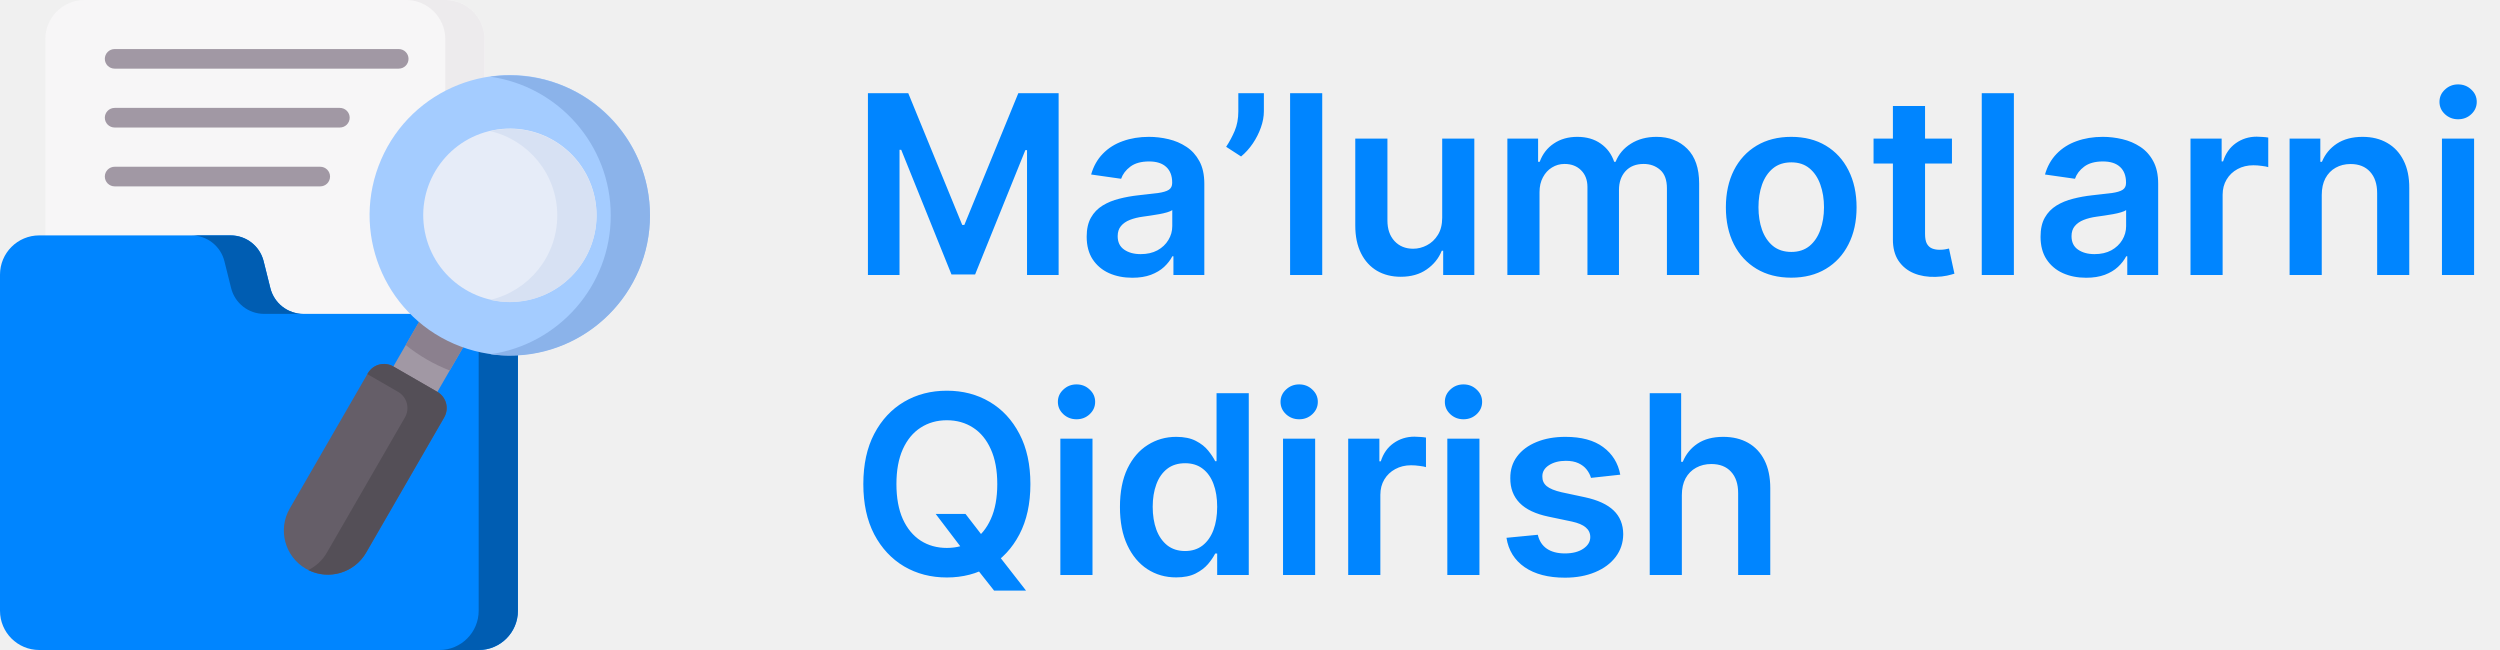
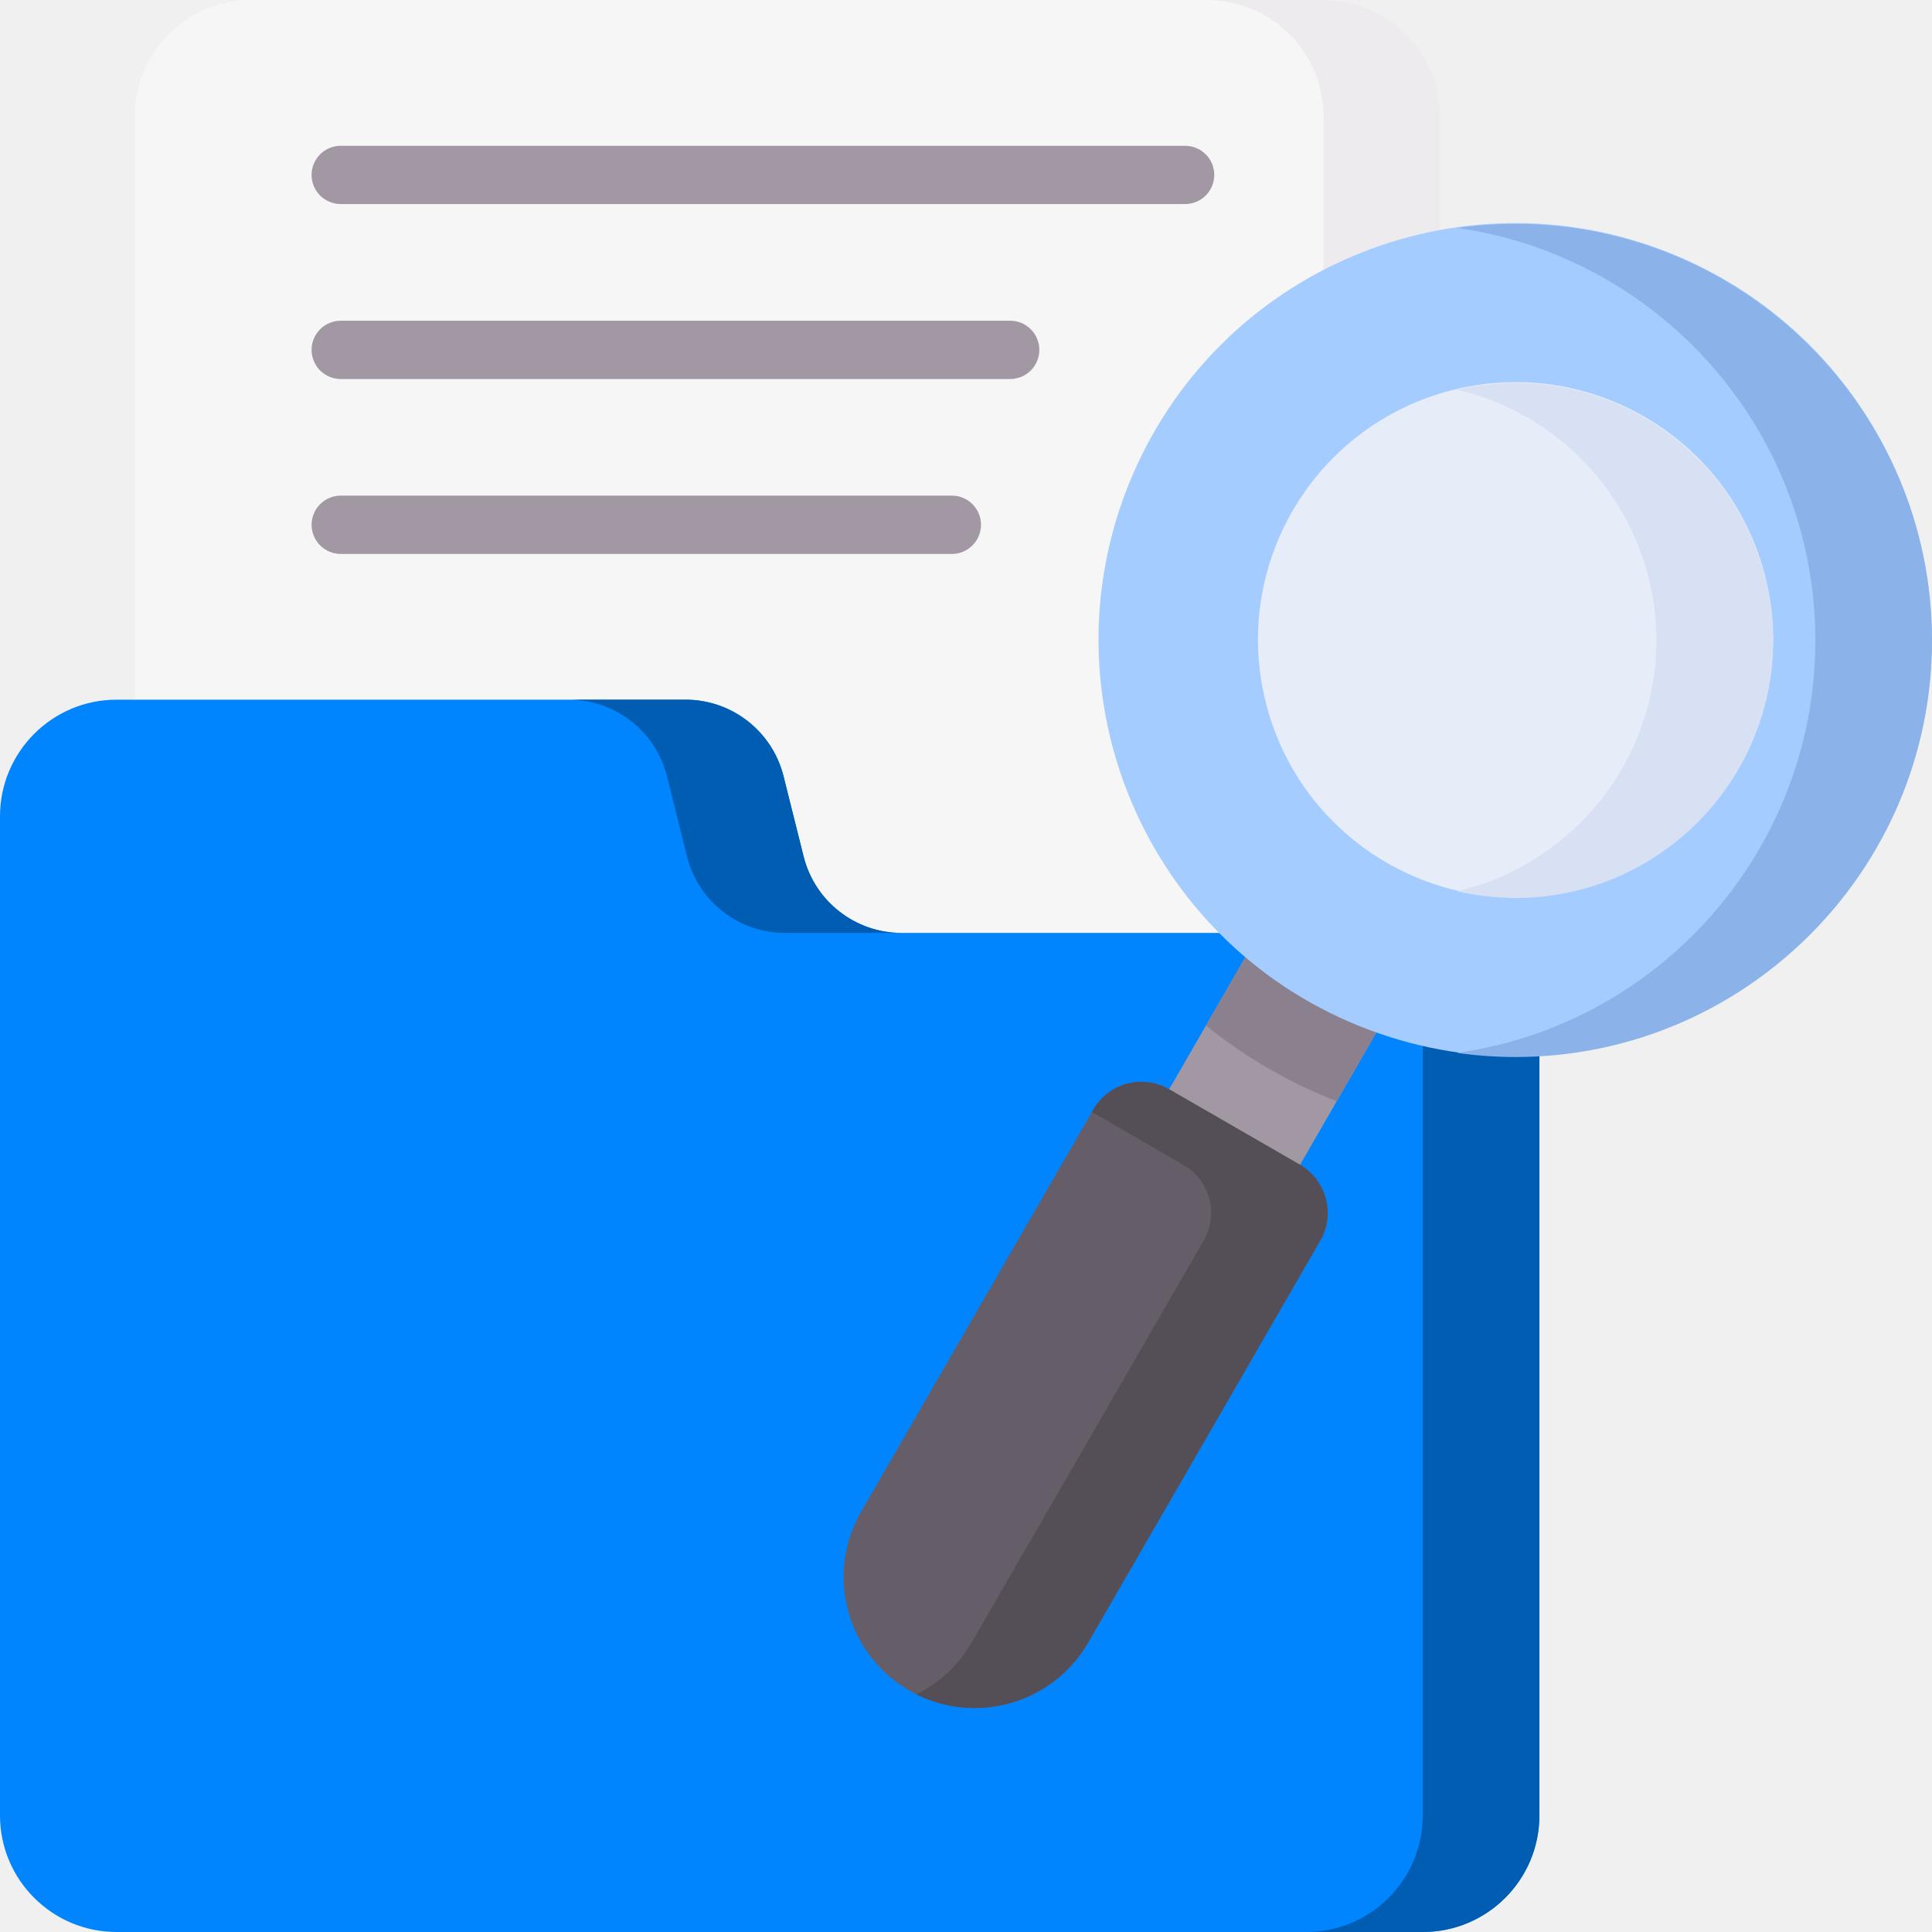
- <svg xmlns="http://www.w3.org/2000/svg" width="100" height="26" viewBox="0 0 100 26" fill="none">
-   <g clip-path="url(#clip0_44_19)">
+ <svg xmlns="http://www.w3.org/2000/svg" width="26" height="26" viewBox="0 0 26 26" fill="none">
+   <g clip-path="url(#clip0_44_2)">
    <path d="M17.811 21.717H3.382C2.515 21.717 1.812 21.015 1.812 20.148V1.569C1.812 0.703 2.515 0 3.382 0H17.811C18.677 0 19.38 0.703 19.38 1.569V20.148C19.38 21.015 18.677 21.717 17.811 21.717Z" fill="#F7F6F7" />
    <path d="M17.812 0H16.242C17.109 0 17.812 0.703 17.812 1.569V20.148C17.812 21.015 17.109 21.717 16.242 21.717H17.812C18.678 21.717 19.381 21.015 19.381 20.148V1.569C19.381 0.703 18.678 0 17.812 0Z" fill="#EDEBED" />
    <path d="M19.147 26H1.569C0.703 26 0 25.297 0 24.431V10.986C0 10.119 0.703 9.416 1.569 9.416H9.225C9.849 9.416 10.393 9.841 10.545 10.447L10.814 11.525C10.966 12.131 11.51 12.555 12.134 12.555H19.147C20.014 12.555 20.716 13.258 20.716 14.125V24.43C20.716 25.297 20.014 26 19.147 26Z" fill="#0085FF" />
    <path d="M19.147 12.555H17.578C18.445 12.555 19.147 13.258 19.147 14.125V24.43C19.147 25.297 18.445 26 17.578 26H19.147C20.014 26 20.717 25.297 20.717 24.43V14.125C20.717 13.258 20.014 12.555 19.147 12.555ZM8.976 10.447L9.245 11.525C9.397 12.131 9.941 12.555 10.565 12.555H12.134C11.51 12.555 10.966 12.13 10.815 11.525L10.545 10.447C10.394 9.841 9.85 9.416 9.226 9.416H7.656C8.28 9.416 8.824 9.841 8.976 10.447Z" fill="#005DB2" />
    <path d="M15.948 2.746H4.586C4.482 2.746 4.382 2.705 4.308 2.632C4.235 2.558 4.193 2.458 4.193 2.354C4.193 2.25 4.235 2.15 4.308 2.077C4.382 2.003 4.482 1.962 4.586 1.962H15.948C16.165 1.962 16.341 2.137 16.341 2.354C16.341 2.571 16.165 2.746 15.948 2.746ZM13.594 5.101H4.586C4.482 5.101 4.382 5.059 4.308 4.986C4.235 4.912 4.193 4.812 4.193 4.708C4.193 4.604 4.235 4.504 4.308 4.431C4.382 4.357 4.482 4.316 4.586 4.316H13.594C13.646 4.316 13.697 4.326 13.745 4.346C13.792 4.365 13.835 4.394 13.872 4.431C13.908 4.467 13.937 4.51 13.957 4.558C13.977 4.606 13.987 4.657 13.987 4.708C13.987 4.76 13.977 4.811 13.957 4.858C13.937 4.906 13.908 4.949 13.872 4.986C13.835 5.022 13.792 5.051 13.745 5.071C13.697 5.09 13.646 5.101 13.594 5.101ZM12.81 7.455H4.586C4.482 7.455 4.382 7.413 4.308 7.34C4.235 7.266 4.193 7.166 4.193 7.062C4.193 6.958 4.235 6.859 4.308 6.785C4.382 6.711 4.482 6.67 4.586 6.67H12.81C12.914 6.67 13.014 6.711 13.087 6.785C13.161 6.859 13.202 6.958 13.202 7.062C13.202 7.166 13.161 7.266 13.087 7.34C13.014 7.413 12.914 7.455 12.81 7.455ZM17.006 16.523L15.245 15.506L17.382 11.804L19.143 12.821L17.006 16.523Z" fill="#A198A4" />
    <path d="M12.236 22.75C13.079 23.237 14.158 22.948 14.645 22.105L17.768 16.696C17.974 16.338 17.852 15.882 17.495 15.675L15.733 14.658C15.376 14.452 14.919 14.575 14.713 14.932L11.59 20.341C11.103 21.184 11.392 22.263 12.236 22.75Z" fill="#655E68" />
    <path d="M17.494 15.675L15.732 14.658C15.375 14.452 14.918 14.575 14.712 14.932L14.693 14.964L15.924 15.675C16.282 15.882 16.404 16.338 16.198 16.696L13.075 22.105C12.902 22.406 12.643 22.648 12.332 22.802C13.16 23.214 14.175 22.916 14.644 22.105L17.767 16.696C17.973 16.338 17.851 15.882 17.494 15.675Z" fill="#544F57" />
    <path d="M16.229 13.8C16.759 14.229 17.353 14.572 17.988 14.82L19.143 12.82L17.382 11.803L16.229 13.8Z" fill="#8B808E" />
    <path d="M25.535 10.836C26.765 7.995 25.458 4.695 22.617 3.465C19.776 2.235 16.475 3.542 15.246 6.383C14.016 9.225 15.323 12.525 18.164 13.754C21.006 14.984 24.306 13.677 25.535 10.836Z" fill="#A4CCFF" />
    <path d="M20.394 3.013C20.128 3.013 19.866 3.032 19.609 3.068C22.33 3.451 24.43 5.794 24.43 8.619C24.43 11.444 22.33 13.787 19.609 14.169C19.869 14.206 20.132 14.225 20.394 14.225C23.485 14.225 26 11.71 26 8.619C26 5.528 23.485 3.013 20.394 3.013Z" fill="#8BB3EA" />
    <path d="M21.231 11.973C23.089 11.512 24.221 9.632 23.76 7.774C23.299 5.916 21.419 4.784 19.561 5.245C17.703 5.707 16.571 7.586 17.032 9.444C17.493 11.302 19.373 12.434 21.231 11.973Z" fill="#E6ECF8" />
    <path d="M20.394 5.153C20.124 5.153 19.862 5.185 19.609 5.244C21.144 5.6 22.291 6.978 22.291 8.619C22.291 10.26 21.144 11.637 19.609 11.994C19.867 12.054 20.13 12.084 20.394 12.085C22.305 12.085 23.86 10.53 23.86 8.619C23.86 6.708 22.305 5.153 20.394 5.153Z" fill="#D7E1F3" />
  </g>
-   <path d="M34.717 3.727H36.33L38.489 8.997H38.574L40.733 3.727H42.345V11H41.081V6.004H41.014L39.004 10.979H38.059L36.049 5.993H35.981V11H34.717V3.727ZM45.293 11.11C44.947 11.11 44.636 11.049 44.359 10.925C44.084 10.8 43.866 10.615 43.705 10.371C43.547 10.128 43.467 9.827 43.467 9.469C43.467 9.162 43.524 8.907 43.638 8.706C43.751 8.505 43.907 8.344 44.103 8.223C44.3 8.102 44.521 8.011 44.767 7.95C45.016 7.886 45.273 7.839 45.538 7.811C45.857 7.778 46.117 7.748 46.315 7.722C46.514 7.694 46.659 7.651 46.749 7.594C46.841 7.535 46.887 7.444 46.887 7.321V7.3C46.887 7.032 46.808 6.825 46.649 6.678C46.49 6.531 46.262 6.458 45.964 6.458C45.649 6.458 45.399 6.527 45.215 6.664C45.032 6.801 44.909 6.964 44.845 7.151L43.645 6.98C43.74 6.649 43.896 6.372 44.114 6.149C44.331 5.924 44.598 5.756 44.913 5.645C45.227 5.531 45.575 5.474 45.957 5.474C46.219 5.474 46.481 5.505 46.742 5.567C47.002 5.628 47.24 5.73 47.455 5.872C47.671 6.012 47.843 6.202 47.974 6.444C48.106 6.685 48.173 6.987 48.173 7.349V11H46.937V10.251H46.894C46.816 10.402 46.706 10.544 46.564 10.677C46.424 10.807 46.248 10.912 46.035 10.993C45.824 11.071 45.577 11.11 45.293 11.11ZM45.626 10.165C45.885 10.165 46.108 10.115 46.298 10.013C46.487 9.909 46.633 9.771 46.734 9.601C46.839 9.43 46.891 9.245 46.891 9.043V8.401C46.85 8.434 46.782 8.464 46.685 8.493C46.59 8.521 46.483 8.546 46.365 8.567C46.247 8.589 46.13 8.608 46.014 8.624C45.898 8.641 45.797 8.655 45.712 8.667C45.52 8.693 45.348 8.736 45.197 8.795C45.045 8.854 44.926 8.937 44.838 9.043C44.751 9.147 44.707 9.282 44.707 9.448C44.707 9.685 44.793 9.864 44.966 9.984C45.139 10.105 45.359 10.165 45.626 10.165ZM50.555 3.727V4.452C50.555 4.66 50.515 4.877 50.435 5.102C50.356 5.324 50.249 5.537 50.111 5.741C49.974 5.942 49.818 6.115 49.643 6.259L49.046 5.872C49.176 5.676 49.29 5.464 49.387 5.237C49.484 5.007 49.533 4.748 49.533 4.459V3.727H50.555ZM52.889 3.727V11H51.604V3.727H52.889ZM57.688 8.706V5.545H58.973V11H57.727V10.03H57.67C57.547 10.336 57.345 10.586 57.063 10.78C56.783 10.974 56.439 11.071 56.029 11.071C55.672 11.071 55.356 10.992 55.081 10.833C54.809 10.672 54.596 10.439 54.442 10.133C54.288 9.826 54.211 9.454 54.211 9.018V5.545H55.497V8.82C55.497 9.165 55.592 9.44 55.781 9.643C55.97 9.847 56.219 9.949 56.527 9.949C56.716 9.949 56.9 9.903 57.077 9.81C57.255 9.718 57.4 9.581 57.514 9.398C57.63 9.214 57.688 8.983 57.688 8.706ZM60.295 11V5.545H61.524V6.472H61.588C61.702 6.16 61.89 5.916 62.153 5.741C62.415 5.563 62.729 5.474 63.094 5.474C63.463 5.474 63.774 5.564 64.028 5.744C64.283 5.922 64.463 6.165 64.567 6.472H64.624C64.745 6.169 64.948 5.928 65.235 5.748C65.524 5.566 65.866 5.474 66.261 5.474C66.763 5.474 67.173 5.633 67.49 5.95C67.807 6.268 67.966 6.73 67.966 7.339V11H66.677V7.538C66.677 7.199 66.587 6.952 66.407 6.795C66.227 6.637 66.007 6.558 65.746 6.558C65.436 6.558 65.194 6.655 65.018 6.849C64.846 7.04 64.759 7.29 64.759 7.598V11H63.498V7.484C63.498 7.203 63.413 6.978 63.243 6.81C63.075 6.642 62.855 6.558 62.582 6.558C62.398 6.558 62.23 6.605 62.078 6.7C61.926 6.792 61.806 6.923 61.716 7.094C61.626 7.262 61.581 7.458 61.581 7.683V11H60.295ZM71.649 11.107C71.117 11.107 70.655 10.989 70.264 10.755C69.874 10.521 69.57 10.193 69.355 9.771C69.142 9.35 69.035 8.857 69.035 8.294C69.035 7.731 69.142 7.237 69.355 6.813C69.57 6.389 69.874 6.06 70.264 5.826C70.655 5.592 71.117 5.474 71.649 5.474C72.182 5.474 72.644 5.592 73.034 5.826C73.425 6.06 73.727 6.389 73.94 6.813C74.155 7.237 74.263 7.731 74.263 8.294C74.263 8.857 74.155 9.35 73.94 9.771C73.727 10.193 73.425 10.521 73.034 10.755C72.644 10.989 72.182 11.107 71.649 11.107ZM71.656 10.077C71.945 10.077 72.187 9.997 72.381 9.839C72.575 9.678 72.719 9.462 72.814 9.192C72.911 8.923 72.96 8.622 72.96 8.29C72.96 7.957 72.911 7.655 72.814 7.385C72.719 7.113 72.575 6.896 72.381 6.735C72.187 6.574 71.945 6.494 71.656 6.494C71.36 6.494 71.114 6.574 70.918 6.735C70.724 6.896 70.578 7.113 70.481 7.385C70.386 7.655 70.339 7.957 70.339 8.29C70.339 8.622 70.386 8.923 70.481 9.192C70.578 9.462 70.724 9.678 70.918 9.839C71.114 9.997 71.36 10.077 71.656 10.077ZM78.078 5.545V6.54H74.942V5.545H78.078ZM75.716 4.239H77.002V9.359C77.002 9.532 77.028 9.665 77.08 9.757C77.134 9.847 77.205 9.909 77.293 9.942C77.38 9.975 77.478 9.991 77.584 9.991C77.665 9.991 77.738 9.986 77.804 9.974C77.873 9.962 77.925 9.951 77.96 9.942L78.177 10.947C78.108 10.97 78.01 10.996 77.882 11.025C77.757 11.053 77.603 11.07 77.421 11.075C77.099 11.084 76.809 11.036 76.551 10.929C76.293 10.82 76.088 10.652 75.936 10.425C75.787 10.197 75.714 9.913 75.716 9.572V4.239ZM80.555 3.727V11H79.27V3.727H80.555ZM83.447 11.11C83.101 11.11 82.79 11.049 82.513 10.925C82.238 10.8 82.02 10.615 81.86 10.371C81.701 10.128 81.622 9.827 81.622 9.469C81.622 9.162 81.678 8.907 81.792 8.706C81.906 8.505 82.061 8.344 82.257 8.223C82.454 8.102 82.675 8.011 82.921 7.95C83.17 7.886 83.427 7.839 83.692 7.811C84.011 7.778 84.271 7.748 84.47 7.722C84.668 7.694 84.813 7.651 84.903 7.594C84.995 7.535 85.041 7.444 85.041 7.321V7.3C85.041 7.032 84.962 6.825 84.803 6.678C84.645 6.531 84.416 6.458 84.118 6.458C83.803 6.458 83.553 6.527 83.369 6.664C83.186 6.801 83.063 6.964 82.999 7.151L81.799 6.98C81.894 6.649 82.05 6.372 82.268 6.149C82.486 5.924 82.752 5.756 83.067 5.645C83.382 5.531 83.73 5.474 84.111 5.474C84.374 5.474 84.635 5.505 84.896 5.567C85.156 5.628 85.394 5.73 85.61 5.872C85.825 6.012 85.998 6.202 86.128 6.444C86.261 6.685 86.327 6.987 86.327 7.349V11H85.091V10.251H85.049C84.97 10.402 84.86 10.544 84.718 10.677C84.579 10.807 84.402 10.912 84.189 10.993C83.978 11.071 83.731 11.11 83.447 11.11ZM83.781 10.165C84.039 10.165 84.263 10.115 84.452 10.013C84.641 9.909 84.787 9.771 84.889 9.601C84.993 9.43 85.045 9.245 85.045 9.043V8.401C85.005 8.434 84.936 8.464 84.839 8.493C84.744 8.521 84.638 8.546 84.519 8.567C84.401 8.589 84.284 8.608 84.168 8.624C84.052 8.641 83.951 8.655 83.866 8.667C83.674 8.693 83.502 8.736 83.351 8.795C83.2 8.854 83.08 8.937 82.992 9.043C82.905 9.147 82.861 9.282 82.861 9.448C82.861 9.685 82.947 9.864 83.12 9.984C83.293 10.105 83.513 10.165 83.781 10.165ZM87.62 11V5.545H88.866V6.455H88.923C89.022 6.14 89.193 5.897 89.434 5.727C89.678 5.554 89.956 5.467 90.269 5.467C90.34 5.467 90.419 5.471 90.507 5.478C90.597 5.483 90.671 5.491 90.73 5.503V6.685C90.676 6.666 90.589 6.65 90.471 6.636C90.355 6.619 90.243 6.611 90.134 6.611C89.899 6.611 89.689 6.662 89.502 6.763C89.317 6.863 89.171 7.001 89.065 7.179C88.958 7.357 88.905 7.561 88.905 7.793V11H87.62ZM92.87 7.804V11H91.584V5.545H92.813V6.472H92.877C93.002 6.167 93.203 5.924 93.477 5.744C93.754 5.564 94.096 5.474 94.503 5.474C94.88 5.474 95.208 5.555 95.487 5.716C95.769 5.877 95.987 6.11 96.14 6.415C96.297 6.721 96.374 7.091 96.371 7.527V11H95.086V7.726C95.086 7.361 94.991 7.076 94.802 6.87C94.615 6.664 94.355 6.561 94.024 6.561C93.799 6.561 93.599 6.611 93.424 6.71C93.251 6.807 93.115 6.948 93.015 7.133C92.918 7.317 92.87 7.541 92.87 7.804ZM97.678 11V5.545H98.964V11H97.678ZM98.324 4.771C98.121 4.771 97.946 4.704 97.799 4.569C97.652 4.432 97.579 4.267 97.579 4.075C97.579 3.881 97.652 3.717 97.799 3.582C97.946 3.444 98.121 3.376 98.324 3.376C98.53 3.376 98.706 3.444 98.85 3.582C98.997 3.717 99.07 3.881 99.07 4.075C99.07 4.267 98.997 4.432 98.85 4.569C98.706 4.704 98.53 4.771 98.324 4.771ZM37.427 20.557H38.62L39.327 21.473L39.831 22.07L41.042 23.625H39.764L38.94 22.581L38.588 22.084L37.427 20.557ZM41.216 19.364C41.216 20.147 41.069 20.818 40.776 21.377C40.484 21.933 40.087 22.36 39.582 22.655C39.081 22.951 38.511 23.099 37.874 23.099C37.237 23.099 36.667 22.951 36.163 22.655C35.661 22.357 35.263 21.93 34.969 21.374C34.678 20.815 34.533 20.145 34.533 19.364C34.533 18.58 34.678 17.91 34.969 17.354C35.263 16.795 35.661 16.368 36.163 16.072C36.667 15.776 37.237 15.628 37.874 15.628C38.511 15.628 39.081 15.776 39.582 16.072C40.087 16.368 40.484 16.795 40.776 17.354C41.069 17.91 41.216 18.58 41.216 19.364ZM39.891 19.364C39.891 18.812 39.805 18.347 39.632 17.968C39.462 17.587 39.225 17.299 38.922 17.105C38.619 16.909 38.27 16.81 37.874 16.81C37.479 16.81 37.13 16.909 36.827 17.105C36.524 17.299 36.286 17.587 36.113 17.968C35.943 18.347 35.857 18.812 35.857 19.364C35.857 19.915 35.943 20.382 36.113 20.763C36.286 21.142 36.524 21.429 36.827 21.626C37.13 21.82 37.479 21.917 37.874 21.917C38.27 21.917 38.619 21.82 38.922 21.626C39.225 21.429 39.462 21.142 39.632 20.763C39.805 20.382 39.891 19.915 39.891 19.364ZM42.414 23V17.546H43.7V23H42.414ZM43.061 16.771C42.857 16.771 42.682 16.704 42.535 16.569C42.388 16.432 42.315 16.267 42.315 16.075C42.315 15.881 42.388 15.717 42.535 15.582C42.682 15.444 42.857 15.376 43.061 15.376C43.267 15.376 43.442 15.444 43.586 15.582C43.733 15.717 43.806 15.881 43.806 16.075C43.806 16.267 43.733 16.432 43.586 16.569C43.442 16.704 43.267 16.771 43.061 16.771ZM47.046 23.096C46.617 23.096 46.234 22.986 45.895 22.766C45.557 22.546 45.289 22.226 45.093 21.807C44.896 21.388 44.798 20.879 44.798 20.28C44.798 19.674 44.898 19.162 45.096 18.746C45.298 18.327 45.569 18.011 45.91 17.798C46.251 17.582 46.63 17.474 47.05 17.474C47.369 17.474 47.632 17.529 47.838 17.638C48.044 17.744 48.207 17.873 48.328 18.025C48.449 18.174 48.542 18.315 48.608 18.447H48.662V15.727H49.951V23H48.687V22.141H48.608C48.542 22.273 48.446 22.414 48.321 22.563C48.195 22.71 48.03 22.835 47.824 22.94C47.618 23.044 47.358 23.096 47.046 23.096ZM47.405 22.041C47.677 22.041 47.909 21.968 48.101 21.821C48.292 21.672 48.438 21.465 48.538 21.2C48.637 20.934 48.687 20.625 48.687 20.273C48.687 19.92 48.637 19.613 48.538 19.353C48.44 19.093 48.296 18.89 48.104 18.746C47.915 18.601 47.682 18.529 47.405 18.529C47.118 18.529 46.879 18.604 46.687 18.753C46.496 18.902 46.351 19.108 46.254 19.371C46.157 19.634 46.108 19.934 46.108 20.273C46.108 20.614 46.157 20.918 46.254 21.185C46.353 21.451 46.499 21.66 46.691 21.814C46.885 21.965 47.123 22.041 47.405 22.041ZM51.321 23V17.546H52.606V23H51.321ZM51.967 16.771C51.763 16.771 51.588 16.704 51.441 16.569C51.295 16.432 51.221 16.267 51.221 16.075C51.221 15.881 51.295 15.717 51.441 15.582C51.588 15.444 51.763 15.376 51.967 15.376C52.173 15.376 52.348 15.444 52.492 15.582C52.639 15.717 52.713 15.881 52.713 16.075C52.713 16.267 52.639 16.432 52.492 16.569C52.348 16.704 52.173 16.771 51.967 16.771ZM53.928 23V17.546H55.175V18.454H55.231C55.331 18.14 55.501 17.897 55.743 17.727C55.987 17.554 56.265 17.467 56.577 17.467C56.648 17.467 56.728 17.471 56.815 17.478C56.905 17.483 56.98 17.491 57.039 17.503V18.685C56.984 18.666 56.898 18.65 56.78 18.636C56.664 18.619 56.551 18.611 56.442 18.611C56.208 18.611 55.997 18.662 55.81 18.764C55.626 18.863 55.48 19.001 55.373 19.179C55.267 19.357 55.214 19.561 55.214 19.793V23H53.928ZM57.893 23V17.546H59.178V23H57.893ZM58.539 16.771C58.336 16.771 58.16 16.704 58.014 16.569C57.867 16.432 57.794 16.267 57.794 16.075C57.794 15.881 57.867 15.717 58.014 15.582C58.16 15.444 58.336 15.376 58.539 15.376C58.745 15.376 58.92 15.444 59.065 15.582C59.212 15.717 59.285 15.881 59.285 16.075C59.285 16.267 59.212 16.432 59.065 16.569C58.92 16.704 58.745 16.771 58.539 16.771ZM64.811 18.987L63.64 19.115C63.606 18.997 63.548 18.885 63.466 18.781C63.385 18.677 63.276 18.593 63.139 18.529C63.002 18.465 62.834 18.433 62.635 18.433C62.367 18.433 62.142 18.491 61.96 18.607C61.78 18.723 61.691 18.874 61.694 19.058C61.691 19.217 61.749 19.346 61.867 19.445C61.988 19.545 62.187 19.626 62.464 19.69L63.395 19.889C63.911 20 64.294 20.177 64.545 20.418C64.798 20.66 64.926 20.976 64.929 21.366C64.926 21.71 64.826 22.013 64.627 22.276C64.43 22.536 64.157 22.74 63.806 22.886C63.456 23.033 63.054 23.107 62.599 23.107C61.931 23.107 61.394 22.967 60.987 22.688C60.58 22.406 60.337 22.014 60.259 21.512L61.512 21.391C61.569 21.637 61.69 21.823 61.875 21.949C62.059 22.074 62.3 22.137 62.596 22.137C62.901 22.137 63.146 22.074 63.331 21.949C63.518 21.823 63.611 21.668 63.611 21.484C63.611 21.327 63.551 21.198 63.43 21.097C63.312 20.995 63.127 20.917 62.876 20.862L61.946 20.667C61.422 20.558 61.035 20.375 60.784 20.116C60.533 19.856 60.409 19.527 60.412 19.129C60.409 18.793 60.5 18.502 60.685 18.256C60.872 18.007 61.131 17.815 61.463 17.68C61.797 17.543 62.181 17.474 62.617 17.474C63.256 17.474 63.759 17.611 64.126 17.883C64.495 18.155 64.724 18.523 64.811 18.987ZM67.274 19.804V23H65.989V15.727H67.246V18.472H67.31C67.438 18.165 67.635 17.922 67.903 17.744C68.173 17.564 68.516 17.474 68.933 17.474C69.311 17.474 69.642 17.554 69.923 17.712C70.205 17.871 70.423 18.103 70.577 18.408C70.733 18.714 70.811 19.087 70.811 19.527V23H69.526V19.726C69.526 19.359 69.431 19.074 69.242 18.87C69.055 18.664 68.792 18.561 68.453 18.561C68.226 18.561 68.022 18.611 67.842 18.71C67.665 18.807 67.525 18.948 67.423 19.133C67.324 19.317 67.274 19.541 67.274 19.804Z" fill="#0085FF" />
  <defs>
-     <clipPath id="clip0_44_19">
+     <clipPath id="clip0_44_2">
      <rect width="26" height="26" fill="white" />
    </clipPath>
  </defs>
</svg>
